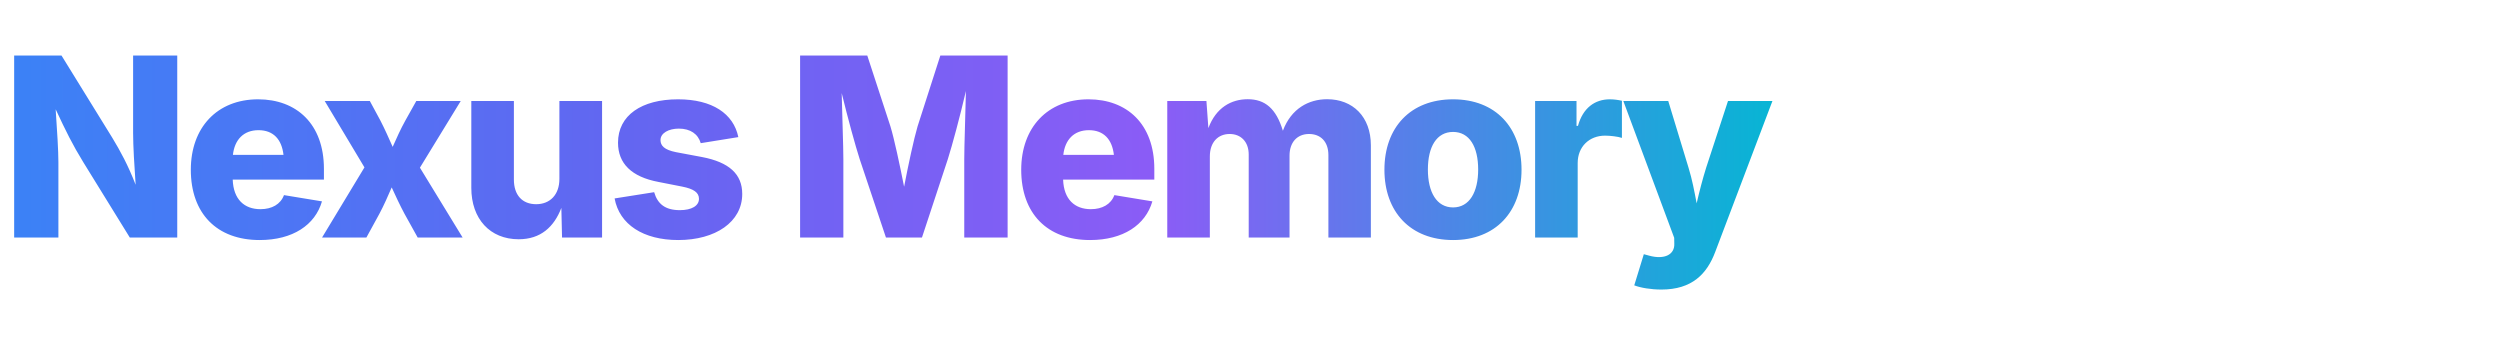
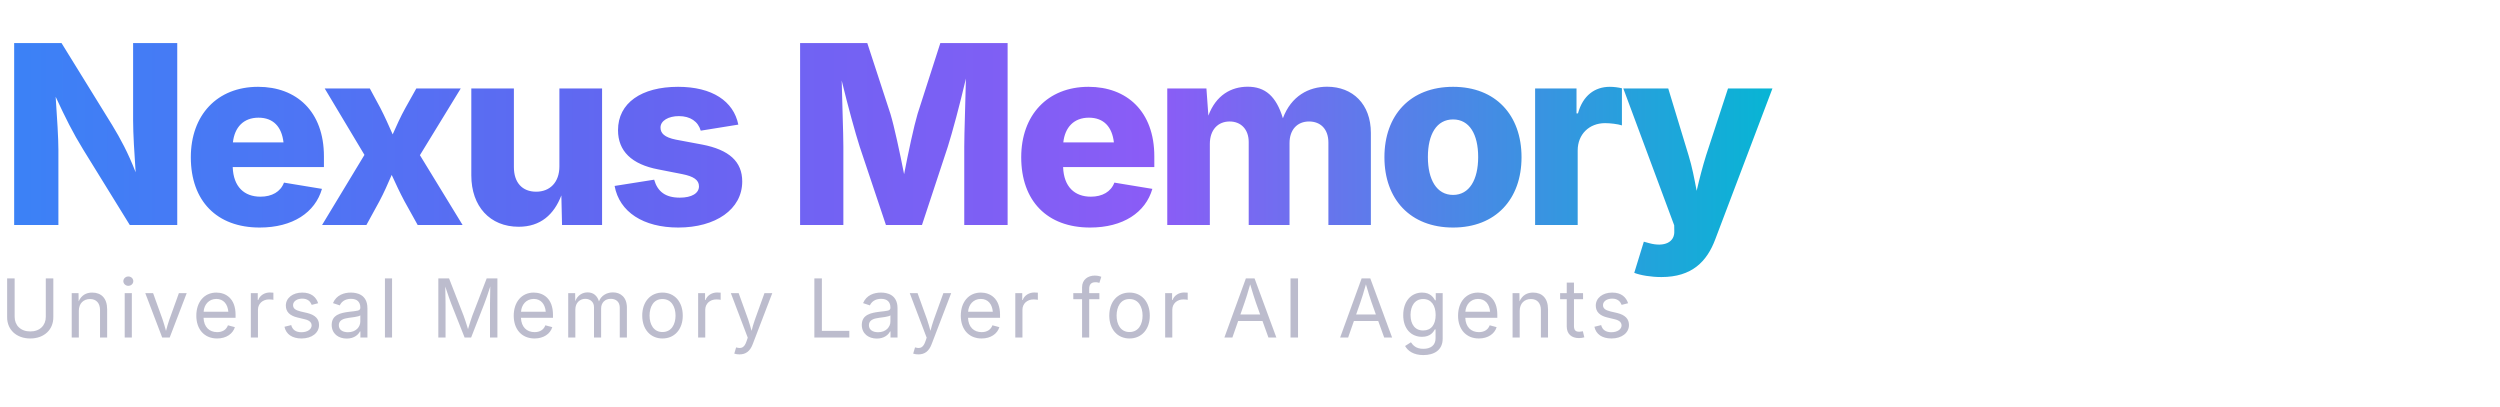
- <svg xmlns="http://www.w3.org/2000/svg" viewBox="0 0 400 54" width="400" height="54">
+ <svg xmlns="http://www.w3.org/2000/svg" viewBox="0 0 400 65" width="400" height="65">
  <defs>
    <linearGradient id="g" x1="0%" y1="0%" x2="100%" y2="0%">
      <stop offset="0%" stop-color="#3b82f6" />
      <stop offset="35%" stop-color="#6366f1" />
      <stop offset="65%" stop-color="#8b5cf6" />
      <stop offset="100%" stop-color="#06b6d4" />
    </linearGradient>
  </defs>
-   <text x="0" y="38" font-family="Inter, -apple-system, BlinkMacSystemFont, sans-serif" font-size="40" font-weight="800" fill="url(#g)" letter-spacing="-1.5">Nexus Memory</text>
+   <text x="0" y="36" font-family="Inter, -apple-system, BlinkMacSystemFont, sans-serif" font-size="40" font-weight="800" fill="url(#g)" letter-spacing="-1.5">Nexus Memory</text>
+   <text x="0" y="54" font-family="Inter, -apple-system, BlinkMacSystemFont, sans-serif" font-size="13" fill="#a0a0b8" letter-spacing="0.8" font-weight="400" opacity="0.7">Universal Memory Layer for AI Agents</text>
</svg>
